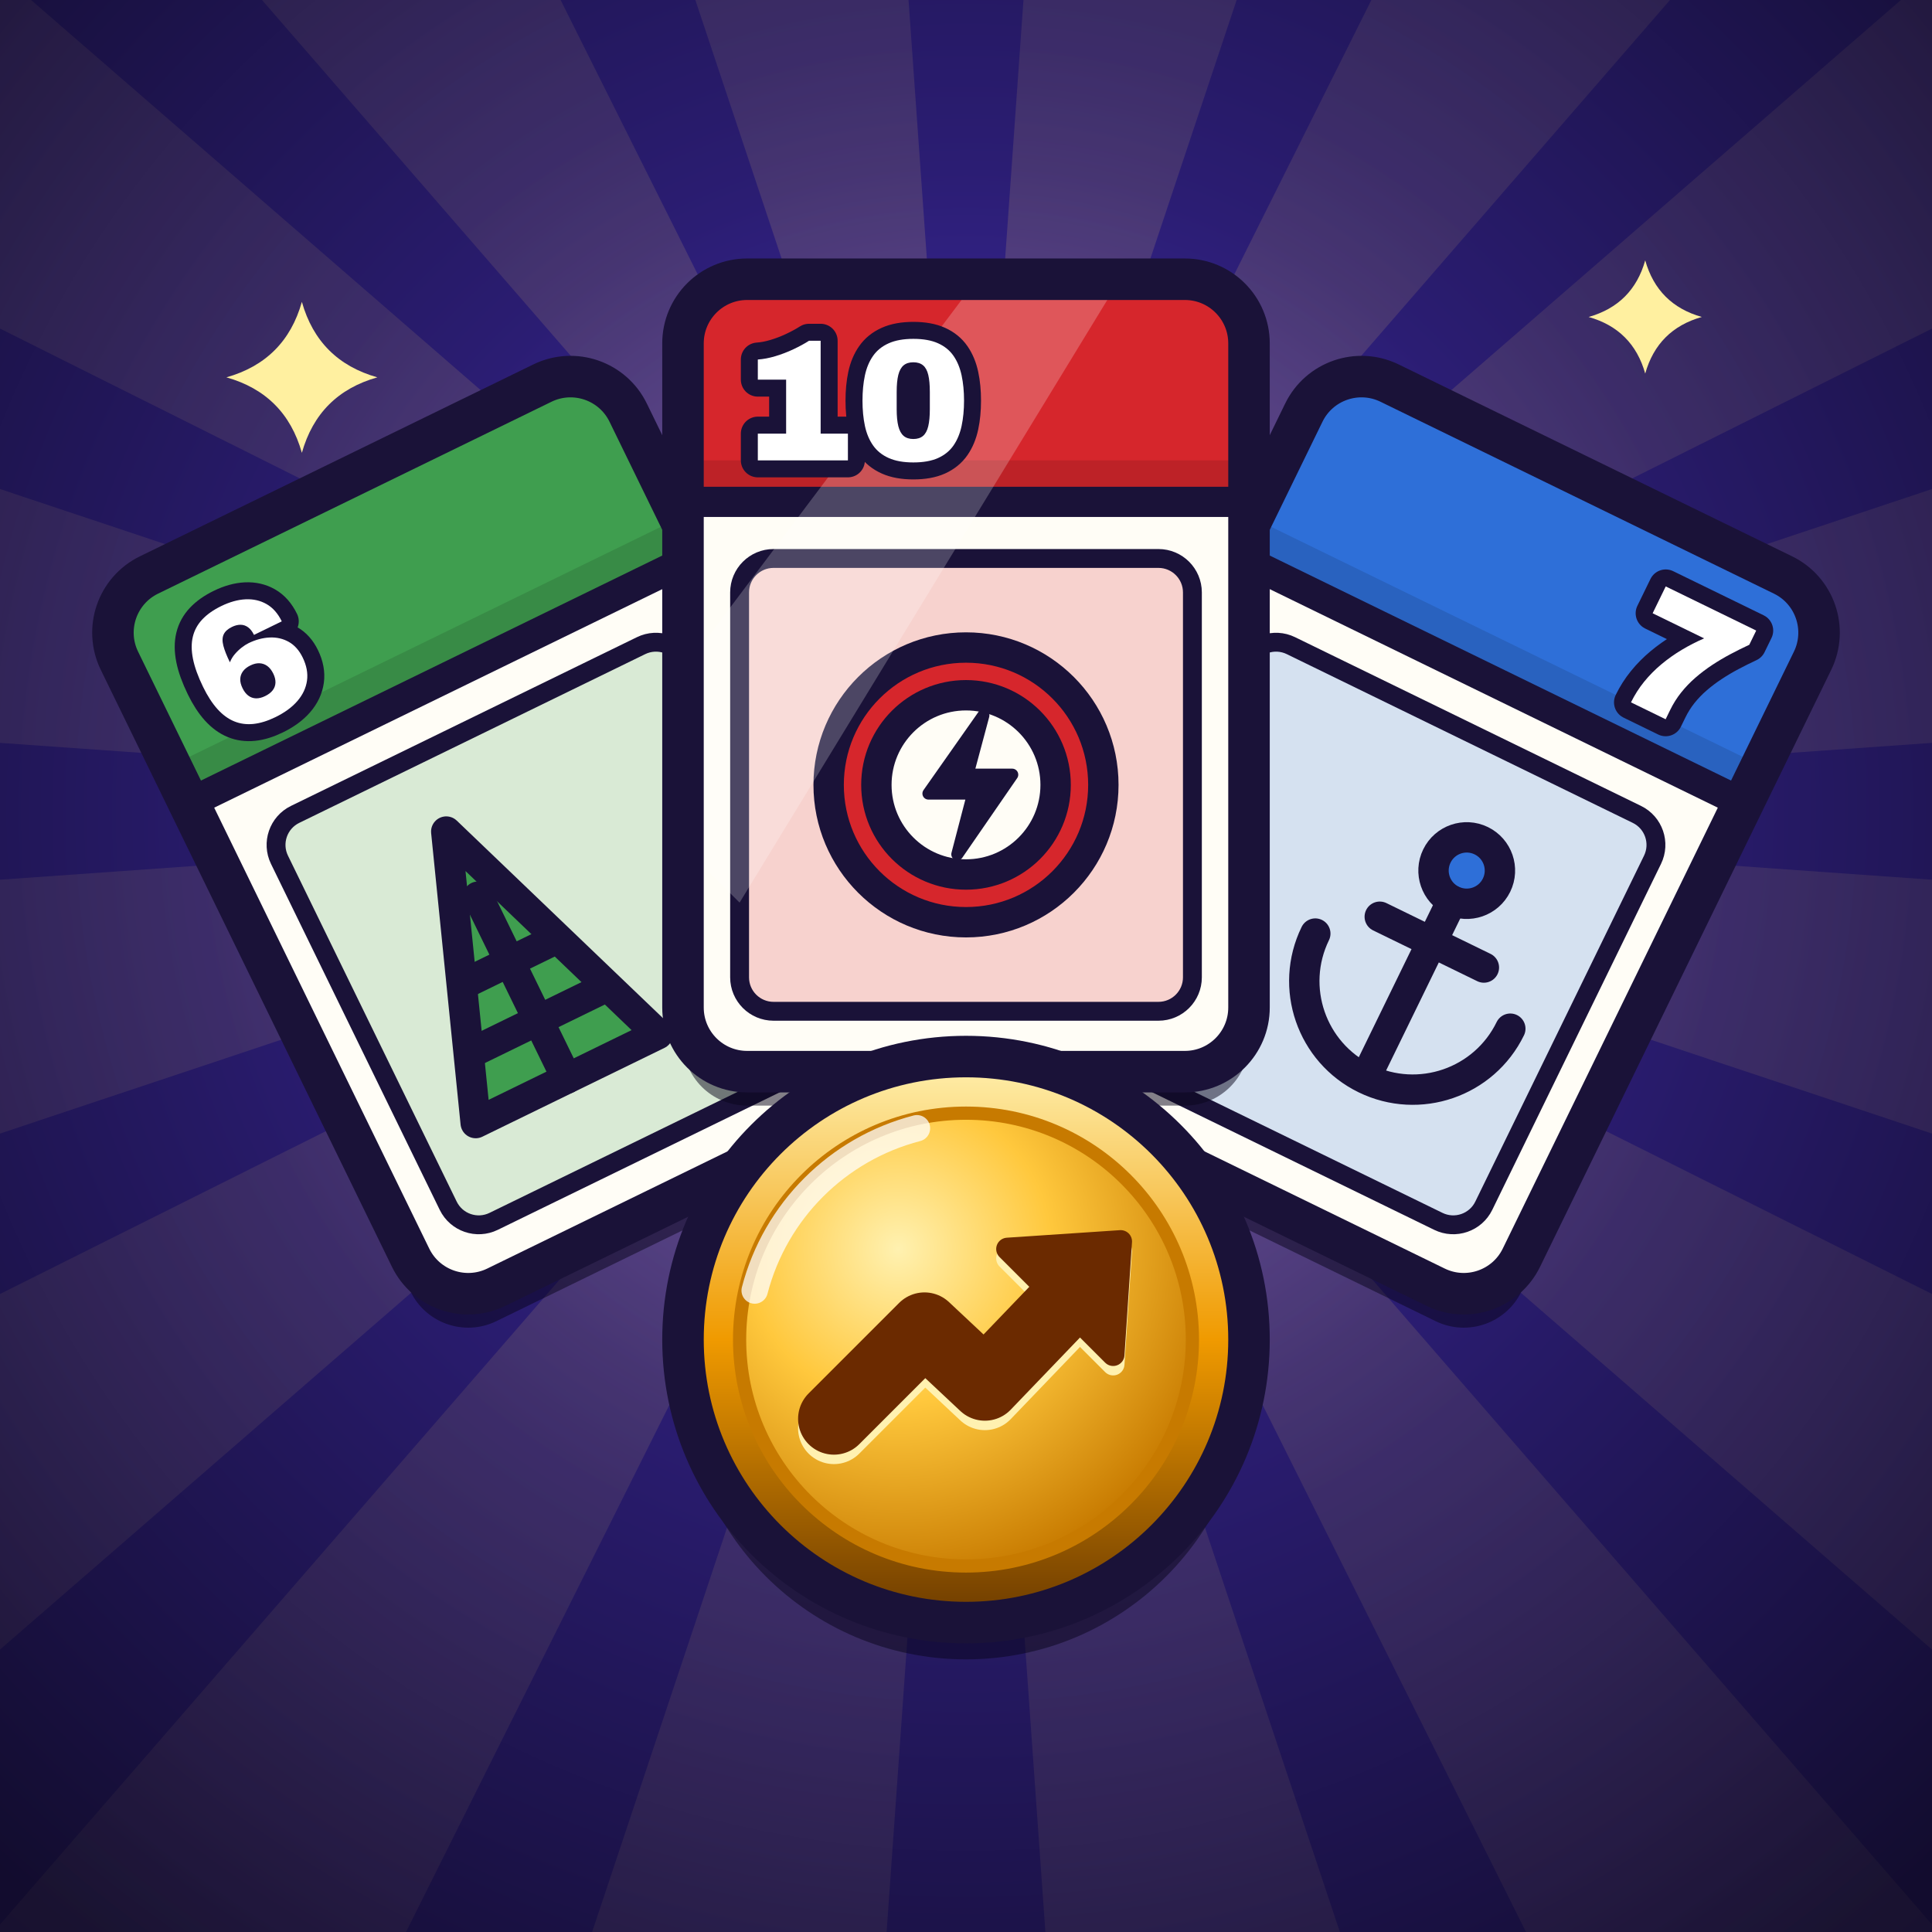
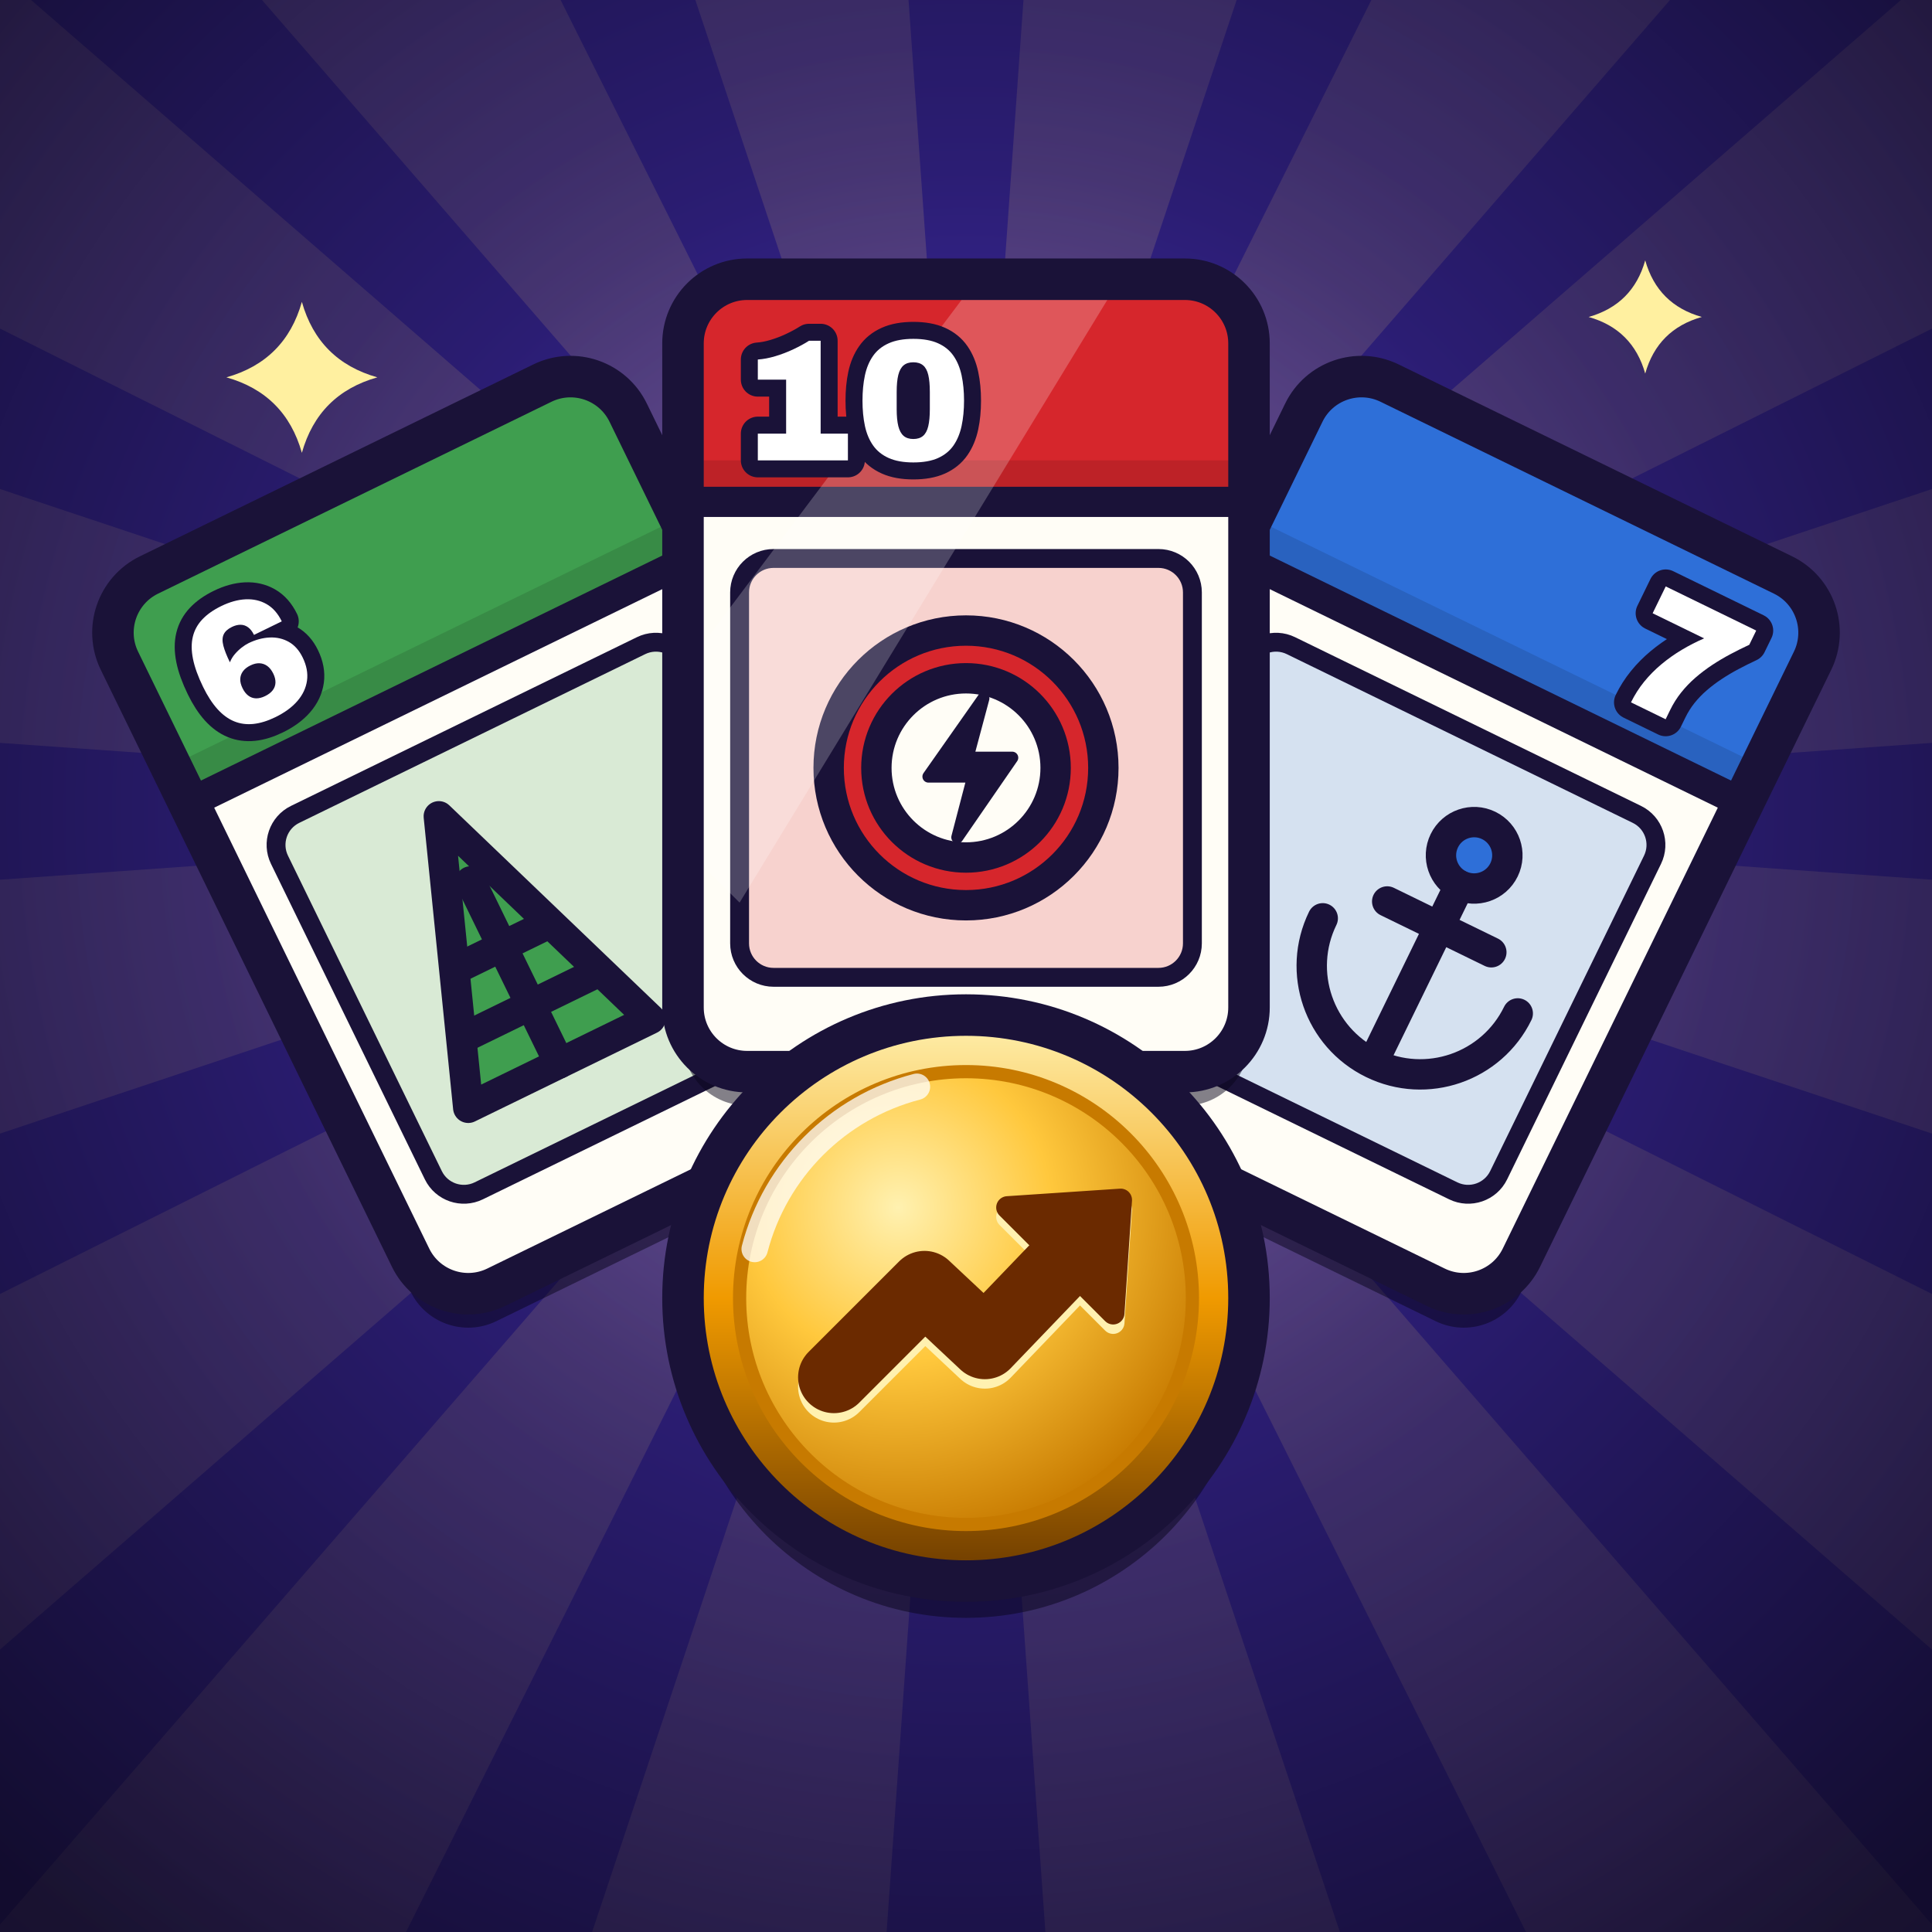
<svg xmlns="http://www.w3.org/2000/svg" width="1024" height="1024" viewBox="0 0 1024 1024">
  <defs>
    <radialGradient id="room" gradientUnits="userSpaceOnUse" cx="512" cy="430" r="760" gradientTransform="translate(512 430) scale(1 1) translate(-512 -430)">
      <stop offset="0" stop-color="#4C34C9" />
      <stop offset="0.45" stop-color="#2B1D73" />
      <stop offset="1" stop-color="#120C2E" />
    </radialGradient>
    <radialGradient id="rayfade" gradientUnits="userSpaceOnUse" cx="512" cy="430" r="900">
      <stop offset="0" stop-color="#FFD66E" stop-opacity="0.3" />
      <stop offset="0.45" stop-color="#FFD66E" stop-opacity="0.1" />
      <stop offset="1" stop-color="#FFD66E" stop-opacity="0" />
    </radialGradient>
  </defs>
  <rect width="1024" height="1024" fill="url(#room)" />
  <path d="M512 430 L575.6 -467.8 L796.8 -423.7Z M512 430 L914.3 -375.1 L1101.9 -249.8Z M512 430 L1191.8 -159.9 L1317.1 27.7Z M512 430 L1365.7 145.2 L1409.8 366.4Z M512 430 L1409.8 493.6 L1365.7 714.8Z M512 430 L1317.1 832.3 L1191.8 1019.9Z M512 430 L1101.9 1109.8 L914.3 1235.1Z M512 430 L796.8 1283.7 L575.6 1327.8Z M512 430 L448.4 1327.8 L227.2 1283.7Z M512 430 L109.7 1235.1 L-77.9 1109.8Z M512 430 L-167.8 1019.9 L-293.1 832.3Z M512 430 L-341.7 714.8 L-385.8 493.6Z M512 430 L-385.8 366.4 L-341.7 145.2Z M512 430 L-293.1 27.7 L-167.8 -159.9Z M512 430 L-77.9 -249.8 L109.7 -375.1Z M512 430 L227.2 -423.7 L448.4 -467.8Z" fill="url(#rayfade)" />
  <path d="M160 160 Q168.8 191.2 200 200 Q168.8 208.8 160 240 Q151.2 208.8 120 200 Q151.2 191.2 160 160Z" fill="#FFF0A0" />
  <path d="M872 138 Q878.6 161.4 902 168 Q878.6 174.6 872 198 Q865.4 174.6 842 168 Q865.4 161.4 872 138Z" fill="#FFF0A0" />
  <g transform="translate(512 500) scale(1.0) translate(-512 -512)">
    <g transform="translate(0 18)">
      <rect x="362" y="190" width="300" height="420" rx="34" transform="rotate(-26 512 940)" fill="#07041A" opacity="0.5" />
    </g>
    <g transform="rotate(-26 512 940)">
      <rect x="362" y="190" width="300" height="420" rx="34" fill="#FFFDF6" />
      <path d="M362 224 A34 34 0 0 1 396 190 H628 A34 34 0 0 1 662 224 V308 H362Z" fill="#3F9E4F" />
      <rect x="362" y="286" width="300" height="22" fill="#000000" opacity="0.12" />
      <line x1="362" y1="308" x2="662" y2="308" stroke="#1A1238" stroke-width="16" />
-       <rect x="392" y="338" width="240" height="240" rx="18" fill="#D9EAD5" stroke="#1A1238" stroke-width="10" />
-       <path d="M478.0 381.3 L531.7 527.0 L424.3 527.0Z" fill="#3F9E4F" stroke="#1A1238" stroke-width="16.1" stroke-linecap="round" stroke-linejoin="round" />
-       <path d="M451.9 458.0 L504.1 458.0 M439.7 492.5 L516.3 492.5 M478.0 419.7 L478.0 527.0" fill="none" stroke="#1A1238" stroke-width="16.1" stroke-linecap="round" stroke-linejoin="round" />
+       <rect x="392" y="338" width="240" height="222" rx="18" fill="#D9EAD5" stroke="#1A1238" stroke-width="10" />
+       <path d="M478.0 372.3 L531.7 518.0 L424.3 518.0Z" fill="#3F9E4F" stroke="#1A1238" stroke-width="16.1" stroke-linecap="round" stroke-linejoin="round" />
+       <path d="M451.9 449.0 L504.1 449.0 M439.7 483.5 L516.3 483.5 M478.0 410.7 L478.0 518.0" fill="none" stroke="#1A1238" stroke-width="16.1" stroke-linecap="round" stroke-linejoin="round" />
      <path d="M423.19 287.1Q416.29 287.1 411.14 285.22Q405.98 283.33 402.58 279.51Q399.18 275.7 397.47 269.81Q395.77 263.92 395.77 255.92Q395.77 246.72 397.47 240.18Q399.18 233.65 402.58 229.56Q405.98 225.46 411.14 223.53Q416.29 221.6 423.19 221.6Q430.73 221.6 436.39 224.04Q442.05 226.48 445.27 231.21Q448.49 235.95 448.49 242.94H432.11Q432.11 239.91 431.05 237.93Q430 235.95 428.06 234.99Q426.13 234.02 423.46 234.02Q419.78 234.02 417.76 235.68Q415.74 237.33 415 240.97Q414.26 244.6 414.26 250.4Q416.2 248.65 418.54 247.64Q420.89 246.62 423.28 246.12Q425.67 245.61 427.6 245.61Q433.86 245.61 438.97 247.82Q444.07 250.03 447.06 254.35Q450.05 258.68 450.05 265.02Q450.05 272.11 446.74 277.03Q443.43 281.95 437.4 284.53Q431.38 287.1 423.19 287.1ZM423.19 274.68Q426.13 274.68 428.16 273.67Q430.18 272.66 431.24 270.68Q432.3 268.7 432.3 265.85Q432.3 262.91 431.24 260.88Q430.18 258.86 428.2 257.76Q426.22 256.65 423.28 256.65Q420.43 256.65 418.4 257.71Q416.38 258.77 415.32 260.75Q414.26 262.72 414.26 265.67Q414.26 268.52 415.28 270.54Q416.29 272.57 418.31 273.63Q420.34 274.68 423.19 274.68Z" fill="#1A1238" stroke="#1A1238" stroke-width="18.0" stroke-linejoin="round" />
      <path d="M423.19 287.1Q416.29 287.1 411.14 285.22Q405.98 283.33 402.58 279.51Q399.18 275.7 397.47 269.81Q395.77 263.92 395.77 255.92Q395.77 246.72 397.47 240.18Q399.18 233.65 402.58 229.56Q405.98 225.46 411.14 223.53Q416.29 221.6 423.19 221.6Q430.73 221.6 436.39 224.04Q442.05 226.48 445.27 231.21Q448.49 235.95 448.49 242.94H432.11Q432.11 239.91 431.05 237.93Q430 235.95 428.06 234.99Q426.13 234.02 423.46 234.02Q419.78 234.02 417.76 235.68Q415.74 237.33 415 240.97Q414.26 244.6 414.26 250.4Q416.2 248.65 418.54 247.64Q420.89 246.62 423.28 246.12Q425.67 245.61 427.6 245.61Q433.86 245.61 438.97 247.82Q444.07 250.03 447.06 254.35Q450.05 258.68 450.05 265.02Q450.05 272.11 446.74 277.03Q443.43 281.95 437.4 284.53Q431.38 287.1 423.19 287.1ZM423.19 274.68Q426.13 274.68 428.16 273.67Q430.18 272.66 431.24 270.68Q432.3 268.7 432.3 265.85Q432.3 262.91 431.24 260.88Q430.18 258.86 428.2 257.76Q426.22 256.65 423.28 256.65Q420.43 256.65 418.4 257.71Q416.38 258.77 415.32 260.75Q414.26 262.72 414.26 265.67Q414.26 268.52 415.28 270.54Q416.29 272.57 418.31 273.63Q420.34 274.68 423.19 274.68Z" fill="#FFFFFF" />
      <rect x="362" y="190" width="300" height="420" rx="34" fill="none" stroke="#1A1238" stroke-width="22" />
    </g>
    <g transform="translate(0 18)">
      <rect x="362" y="190" width="300" height="420" rx="34" transform="rotate(26 512 940)" fill="#07041A" opacity="0.5" />
    </g>
    <g transform="rotate(26 512 940)">
      <rect x="362" y="190" width="300" height="420" rx="34" fill="#FFFDF6" />
      <path d="M362 224 A34 34 0 0 1 396 190 H628 A34 34 0 0 1 662 224 V308 H362Z" fill="#2E6FD8" />
      <rect x="362" y="286" width="300" height="22" fill="#000000" opacity="0.12" />
      <line x1="362" y1="308" x2="662" y2="308" stroke="#1A1238" stroke-width="16" />
-       <rect x="392" y="338" width="240" height="240" rx="18" fill="#D5E1F0" stroke="#1A1238" stroke-width="10" />
-       <circle cx="546.0" cy="404.3" r="17.6" fill="#2E6FD8" stroke="#1A1238" stroke-width="16.1" stroke-linecap="round" stroke-linejoin="round" />
-       <path d="M546.0 422.0 L546.0 527.0 M515.3 446.5 L576.7 446.5 M488.5 469.5 A57.5 57.5 0 0 0 603.5 469.5" fill="none" stroke="#1A1238" stroke-width="16.1" stroke-linecap="round" stroke-linejoin="round" />
+       <rect x="392" y="338" width="240" height="222" rx="18" fill="#D5E1F0" stroke="#1A1238" stroke-width="10" />
+       <circle cx="546.0" cy="395.3" r="17.6" fill="#2E6FD8" stroke="#1A1238" stroke-width="16.1" stroke-linecap="round" stroke-linejoin="round" />
+       <path d="M546.0 413.0 L546.0 518.0 M515.3 437.5 L576.7 437.5 M488.5 460.5 A57.5 57.5 0 0 0 603.5 460.5" fill="none" stroke="#1A1238" stroke-width="16.1" stroke-linecap="round" stroke-linejoin="round" />
      <path d="M585.17 286Q585.17 279.47 586.64 273.12Q588.12 266.77 590.83 260.75Q593.54 254.72 597.18 249.15Q600.81 243.59 605.14 238.53H574.78V222.7H628.14V231.08Q624.64 235.4 621.33 239.95Q618.02 244.51 615.16 249.34Q612.31 254.17 610.15 259.23Q607.99 264.29 606.79 269.62Q605.6 274.96 605.6 280.57V286Z" fill="#1A1238" stroke="#1A1238" stroke-width="18.0" stroke-linejoin="round" />
      <path d="M585.17 286Q585.17 279.47 586.64 273.12Q588.12 266.77 590.83 260.75Q593.54 254.72 597.18 249.15Q600.81 243.59 605.14 238.53H574.78V222.7H628.14V231.08Q624.64 235.4 621.33 239.95Q618.02 244.51 615.16 249.34Q612.31 254.17 610.15 259.23Q607.99 264.29 606.79 269.62Q605.6 274.96 605.6 280.57V286Z" fill="#FFFFFF" />
      <rect x="362" y="190" width="300" height="420" rx="34" fill="none" stroke="#1A1238" stroke-width="22" />
    </g>
    <g transform="translate(0 18)">
      <rect x="362" y="160" width="300" height="420" rx="34" transform="rotate(0 512 940)" fill="#07041A" opacity="0.5" />
    </g>
    <g transform="rotate(0 512 940)">
      <rect x="362" y="160" width="300" height="420" rx="34" fill="#FFFDF6" />
      <path d="M362 194 A34 34 0 0 1 396 160 H628 A34 34 0 0 1 662 194 V278 H362Z" fill="#D6262C" />
      <rect x="362" y="256" width="300" height="22" fill="#000000" opacity="0.12" />
      <line x1="362" y1="278" x2="662" y2="278" stroke="#1A1238" stroke-width="16" />
-       <rect x="392" y="308" width="240" height="240" rx="18" fill="#F7D2CE" stroke="#1A1238" stroke-width="10" />
-       <circle cx="512.0" cy="428.0" r="72.8" fill="#D6262C" stroke="#1A1238" stroke-width="16.1" stroke-linecap="round" stroke-linejoin="round" />
-       <circle cx="512.0" cy="428.0" r="47.5" fill="#FFFDF6" stroke="#1A1238" stroke-width="16.1" stroke-linecap="round" stroke-linejoin="round" />
-       <path d="M521.2 391.2 L492.1 432.6 L515.8 432.6 L507.4 464.8 L536.5 422.6 L512.8 422.6Z" fill="#1A1238" stroke="#1A1238" stroke-width="6.4" stroke-linejoin="round" />
+       <rect x="392" y="308" width="240" height="222" rx="18" fill="#F7D2CE" stroke="#1A1238" stroke-width="10" />
+       <circle cx="512.0" cy="419.0" r="72.8" fill="#D6262C" stroke="#1A1238" stroke-width="16.1" stroke-linecap="round" stroke-linejoin="round" />
+       <circle cx="512.0" cy="419.0" r="47.5" fill="#FFFDF6" stroke="#1A1238" stroke-width="16.1" stroke-linecap="round" stroke-linejoin="round" />
+       <path d="M521.2 382.2 L492.1 423.6 L515.8 423.6 L507.4 455.8 L536.5 413.6 L512.8 413.6Z" fill="#1A1238" stroke="#1A1238" stroke-width="6.4" stroke-linejoin="round" />
      <clipPath id="clipC">
        <rect x="362" y="160" width="300" height="420" rx="34" />
      </clipPath>
      <g clip-path="url(#clipC)">
        <path d="M322 420.4 L548.0 120 L618.0 120 L392 490.4Z" fill="#FFFFFF" opacity="0.22" />
      </g>
      <path d="M484.09 257.1Q476.27 257.1 471.03 254.76Q465.78 252.41 462.75 248.09Q459.71 243.76 458.42 237.74Q457.14 231.71 457.14 224.35Q457.14 216.99 458.42 210.97Q459.71 204.94 462.75 200.62Q465.78 196.29 471.03 193.95Q476.27 191.6 484.09 191.6Q492 191.6 497.2 193.95Q502.4 196.29 505.39 200.62Q508.38 204.94 509.67 210.97Q510.96 216.99 510.96 224.35Q510.96 231.71 509.67 237.74Q508.38 243.76 505.39 248.09Q502.4 252.41 497.2 254.76Q492 257.1 484.09 257.1ZM401.66 256V241.83H416.66V213.22H401.66V202.55Q405.98 202.27 410.91 200.8Q415.83 199.33 420.52 197.12Q425.21 194.91 428.8 192.61H434.96V241.83H449.41V256ZM484.09 244.68Q487.31 244.68 489.24 243.03Q491.18 241.37 492 237.88Q492.83 234.38 492.83 228.86V219.75Q492.83 214.14 492 210.69Q491.18 207.24 489.24 205.63Q487.31 204.02 484.09 204.02Q480.87 204.02 478.94 205.63Q477.01 207.24 476.13 210.69Q475.26 214.14 475.26 219.75V228.86Q475.26 234.38 476.13 237.88Q477.01 241.37 478.94 243.03Q480.87 244.68 484.09 244.68Z" fill="#1A1238" stroke="#1A1238" stroke-width="18.0" stroke-linejoin="round" />
      <path d="M484.09 257.1Q476.27 257.1 471.03 254.76Q465.78 252.41 462.75 248.09Q459.71 243.76 458.42 237.74Q457.14 231.71 457.14 224.35Q457.14 216.99 458.42 210.97Q459.71 204.94 462.75 200.62Q465.78 196.29 471.03 193.95Q476.27 191.6 484.09 191.6Q492 191.6 497.2 193.95Q502.4 196.29 505.39 200.62Q508.38 204.94 509.67 210.97Q510.96 216.99 510.96 224.35Q510.96 231.71 509.67 237.74Q508.38 243.76 505.39 248.09Q502.4 252.41 497.2 254.76Q492 257.1 484.09 257.1ZM401.66 256V241.83H416.66V213.22H401.66V202.55Q405.98 202.27 410.91 200.8Q415.83 199.33 420.52 197.12Q425.21 194.91 428.8 192.61H434.96V241.83H449.41V256ZM484.09 244.68Q487.31 244.68 489.24 243.03Q491.18 241.37 492 237.88Q492.83 234.38 492.83 228.86V219.75Q492.83 214.14 492 210.69Q491.18 207.24 489.24 205.63Q487.31 204.02 484.09 204.02Q480.87 204.02 478.94 205.63Q477.01 207.24 476.13 210.69Q475.26 214.14 475.26 219.75V228.86Q475.26 234.38 476.13 237.88Q477.01 241.37 478.94 243.03Q480.87 244.68 484.09 244.68Z" fill="#FFFFFF" />
      <rect x="362" y="160" width="300" height="420" rx="34" fill="none" stroke="#1A1238" stroke-width="22" />
    </g>
    <defs>
      <radialGradient id="coinface" cx="0.35" cy="0.3" r="0.75">
        <stop offset="0" stop-color="#FFF1B0" />
        <stop offset="0.45" stop-color="#FFC83D" />
        <stop offset="1" stop-color="#C77A00" />
      </radialGradient>
      <linearGradient id="coinrim" x1="0" y1="0" x2="0" y2="1">
        <stop offset="0" stop-color="#FFF1B0" />
        <stop offset="0.5" stop-color="#F09A00" />
        <stop offset="1" stop-color="#6B3A00" />
      </linearGradient>
    </defs>
-     <circle cx="512" cy="741.5" r="150" fill="#07041A" opacity="0.5" />
-     <circle cx="512" cy="722" r="150" fill="url(#coinrim)" stroke="#1A1238" stroke-width="22.0" />
-     <circle cx="512" cy="722" r="120.0" fill="url(#coinface)" stroke="#C77A00" stroke-width="7.0" />
+     <circle cx="512" cy="719.5" r="150" fill="#07041A" opacity="0.5" />
+     <circle cx="512" cy="700" r="150" fill="url(#coinrim)" stroke="#1A1238" stroke-width="22.0" />
+     <circle cx="512" cy="700" r="120.0" fill="url(#coinface)" stroke="#C77A00" stroke-width="7.0" />
    <g transform="translate(0 5.0)">
-       <path d="M442.0 764.0 L490.0 716.0 L522.0 746.0 L570.0 696.0" fill="none" stroke="#FFF1B0" stroke-width="38.0" stroke-linecap="round" stroke-linejoin="round" />
-       <path d="M594.0 670.0 L590.0 730.0 L534.0 674.0Z" fill="#FFF1B0" stroke="#FFF1B0" stroke-width="12.0" stroke-linejoin="round" />
+       <path d="M442.0 742.0 L490.0 694.0 L522.0 724.0 L570.0 674.0" fill="none" stroke="#FFF1B0" stroke-width="38.0" stroke-linecap="round" stroke-linejoin="round" />
+       <path d="M594.0 648.0 L590.0 708.0 L534.0 652.0Z" fill="#FFF1B0" stroke="#FFF1B0" stroke-width="12.0" stroke-linejoin="round" />
    </g>
-     <path d="M442.0 764.0 L490.0 716.0 L522.0 746.0 L570.0 696.0" fill="none" stroke="#6B2A00" stroke-width="38.0" stroke-linecap="round" stroke-linejoin="round" />
-     <path d="M594.0 670.0 L590.0 730.0 L534.0 674.0Z" fill="#6B2A00" stroke="#6B2A00" stroke-width="12.0" stroke-linejoin="round" />
-     <path d="M400.0 696.0 A120.0 120.0 0 0 1 486.0 610.0" fill="none" stroke="#FFFFFF" stroke-width="14.0" stroke-linecap="round" opacity="0.75" />
+     <path d="M442.0 742.0 L490.0 694.0 L522.0 724.0 L570.0 674.0" fill="none" stroke="#6B2A00" stroke-width="38.0" stroke-linecap="round" stroke-linejoin="round" />
+     <path d="M594.0 648.0 L590.0 708.0 L534.0 652.0Z" fill="#6B2A00" stroke="#6B2A00" stroke-width="12.0" stroke-linejoin="round" />
+     <path d="M400.0 674.0 A120.0 120.0 0 0 1 486.0 588.0" fill="none" stroke="#FFFFFF" stroke-width="14.0" stroke-linecap="round" opacity="0.75" />
  </g>
</svg>
